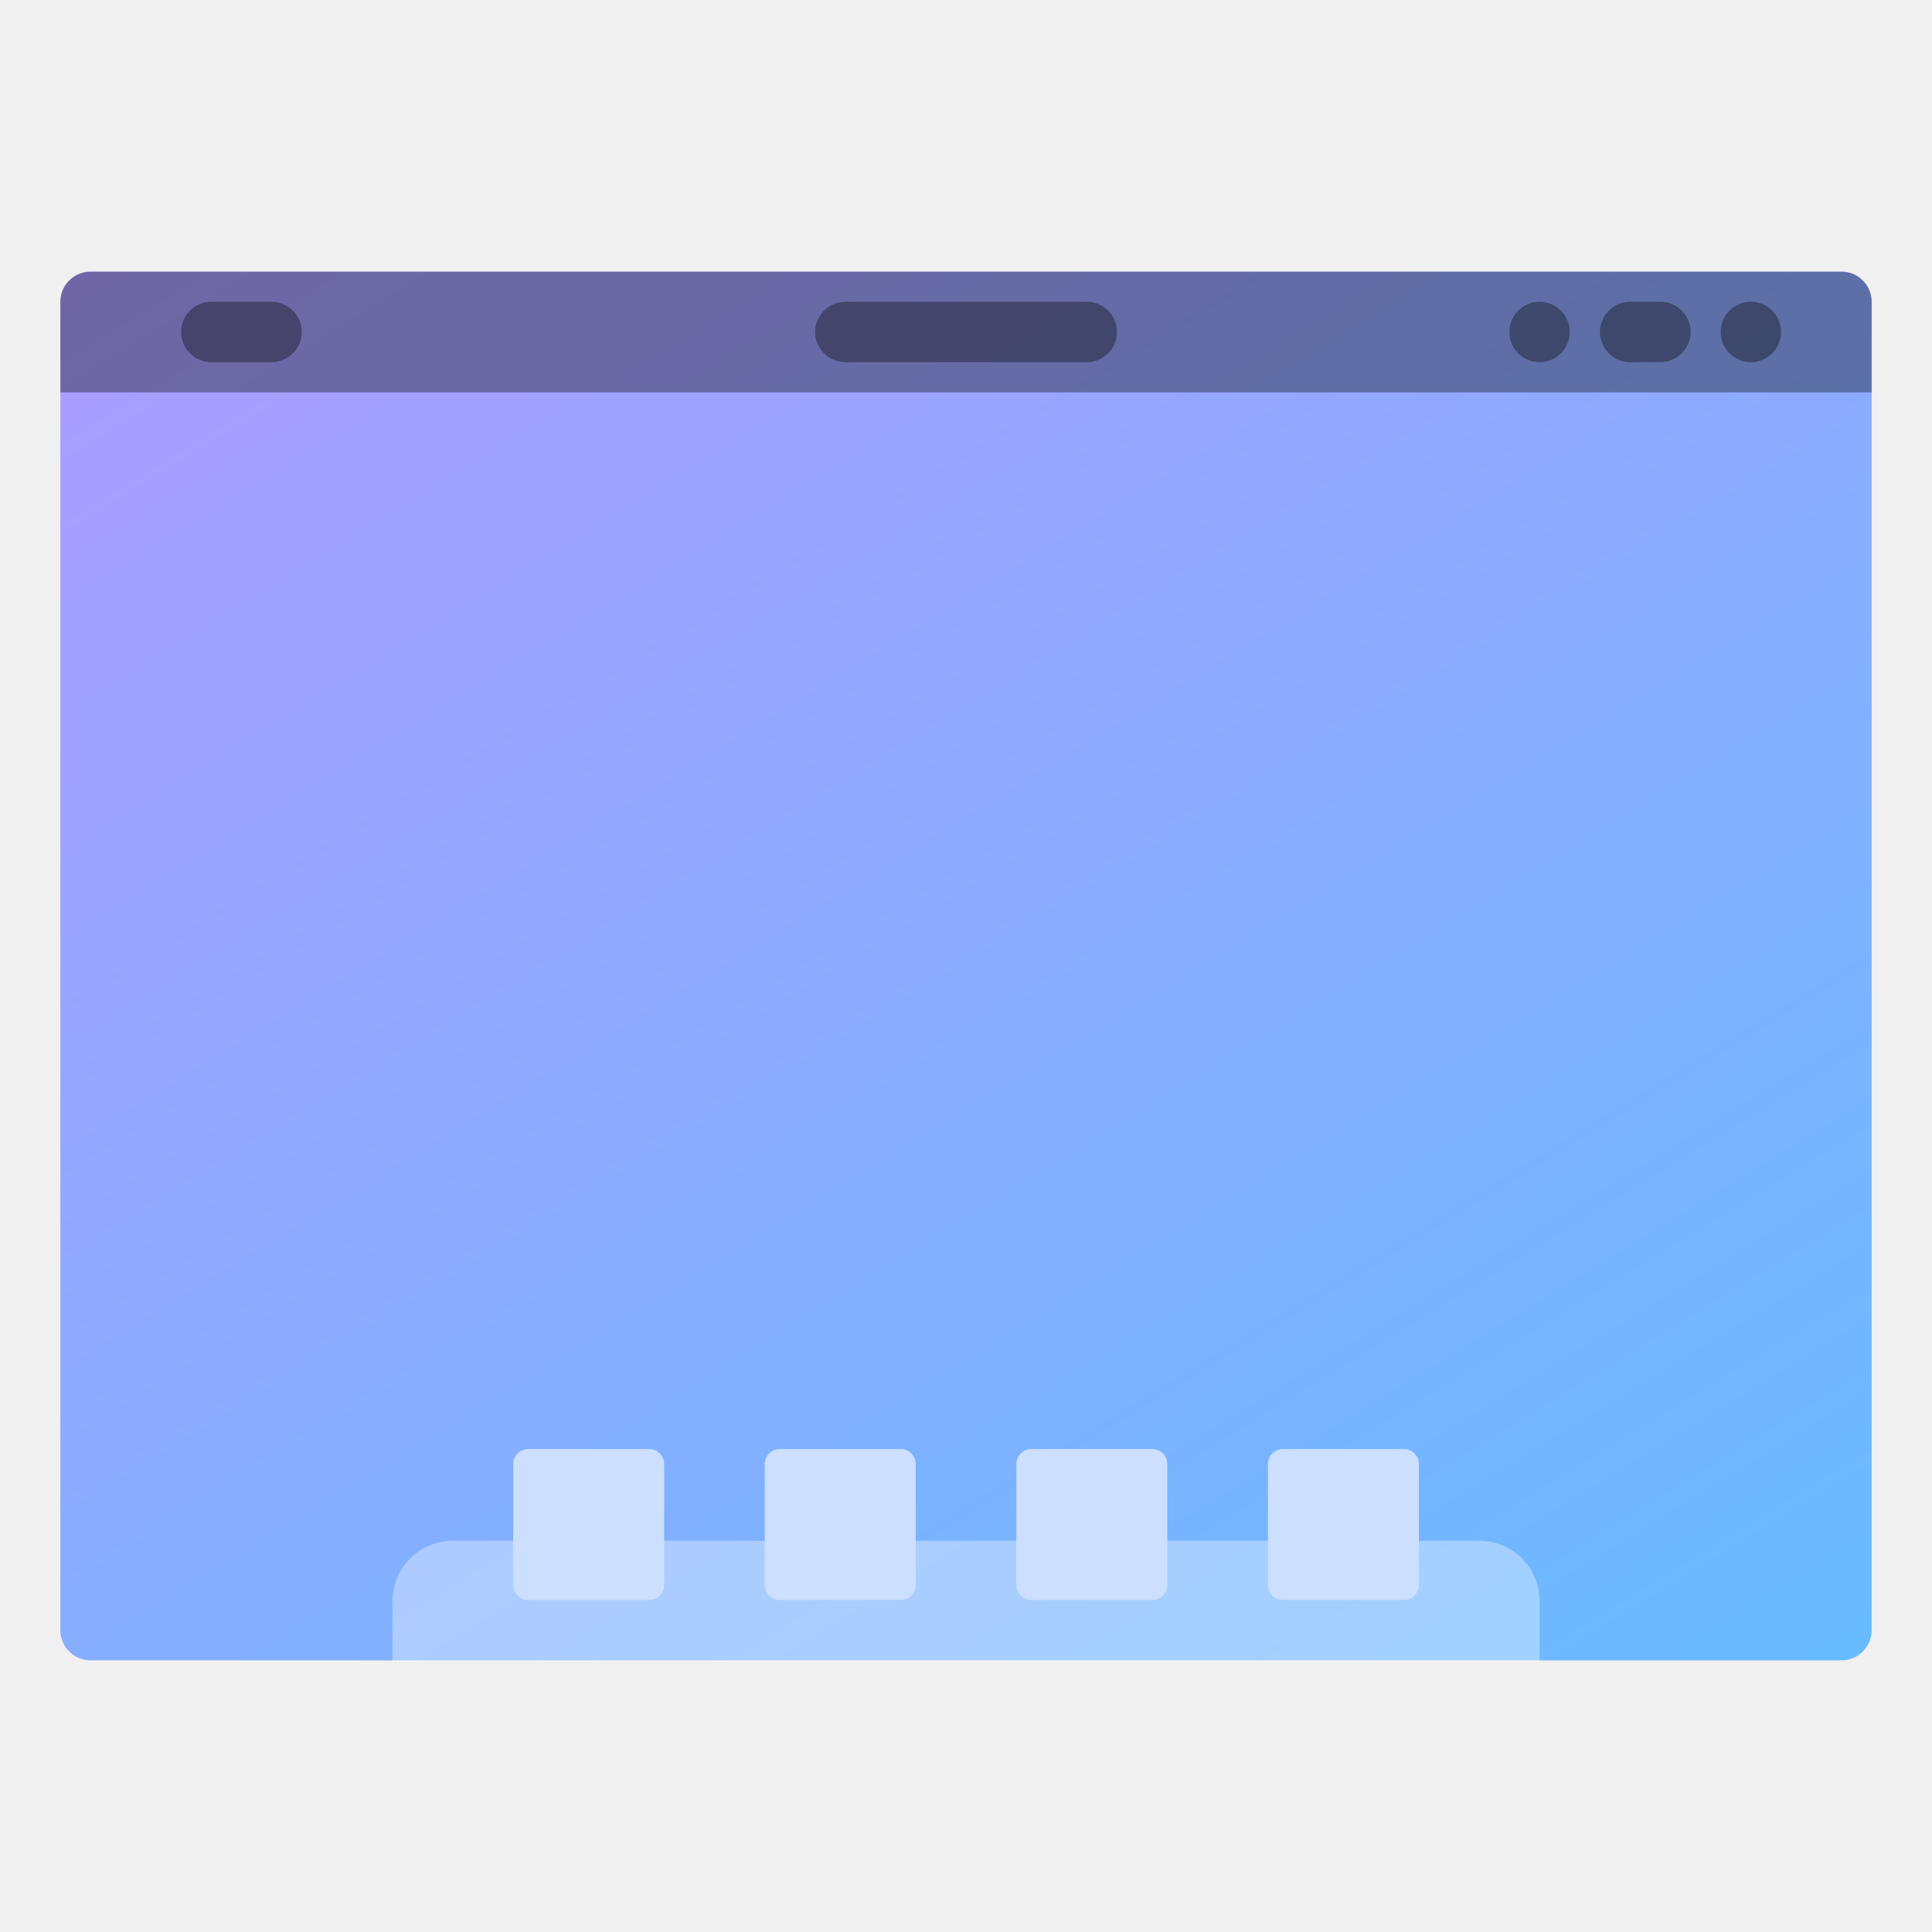
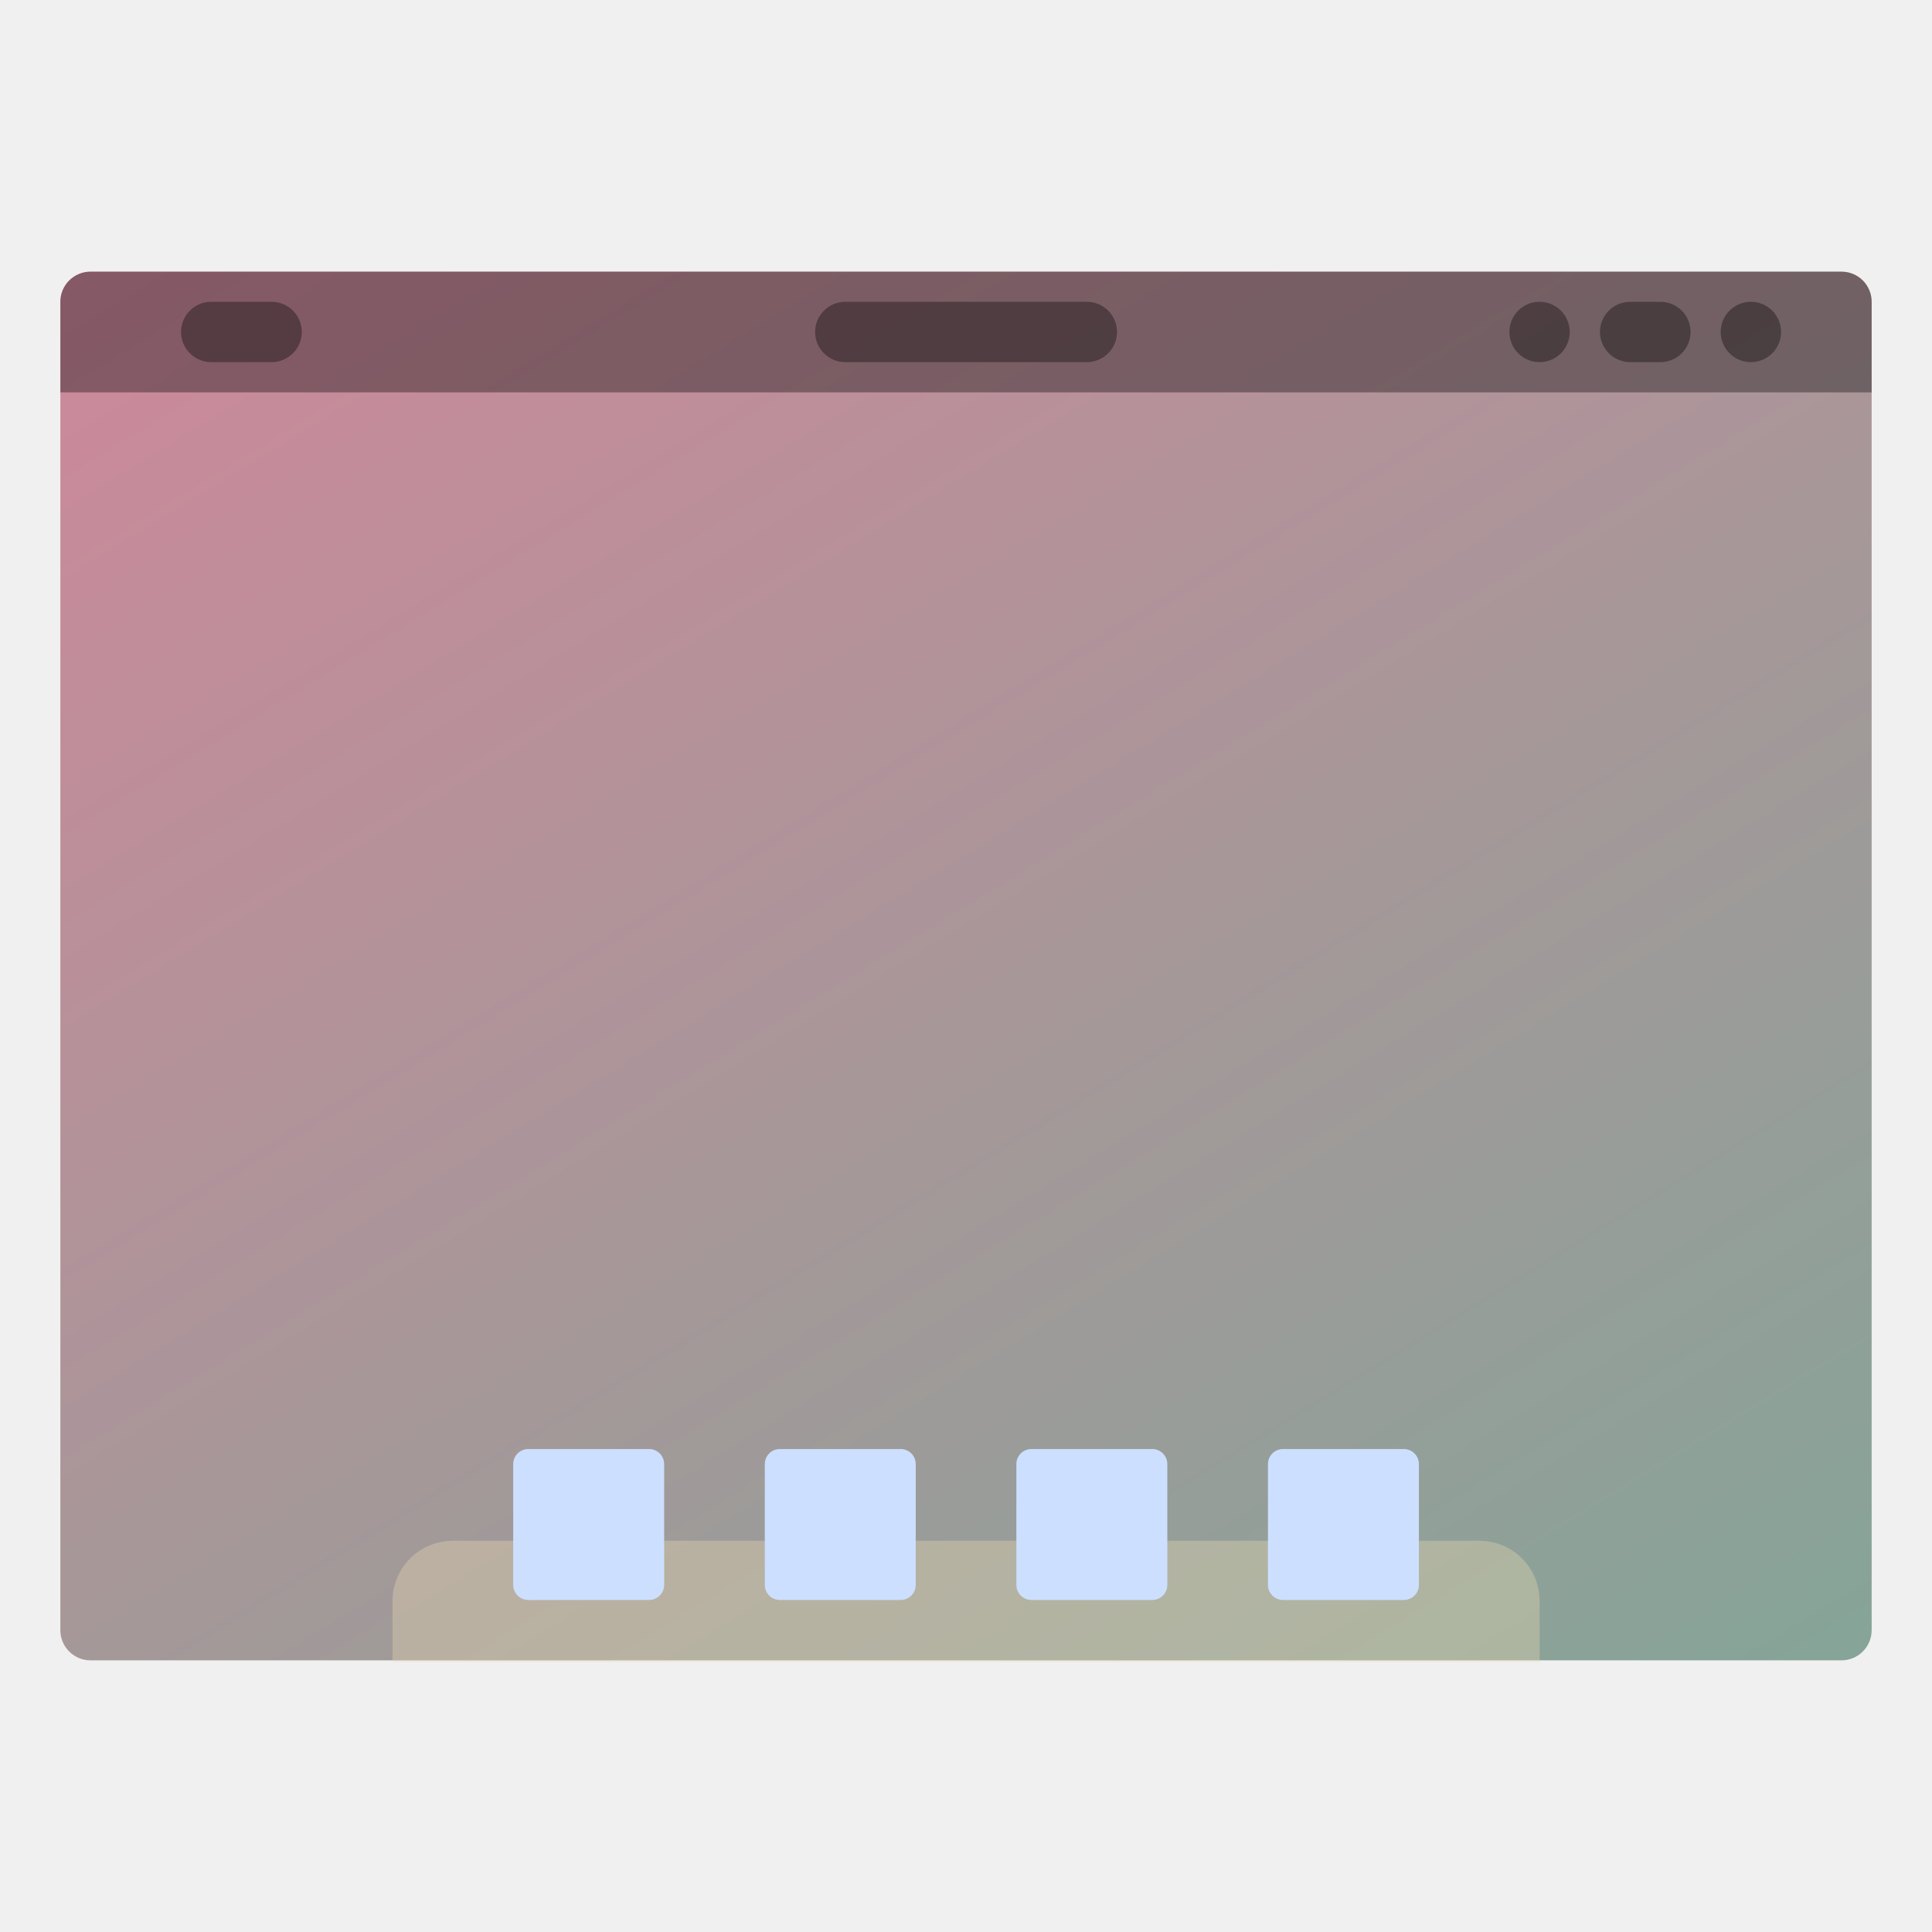
<svg xmlns="http://www.w3.org/2000/svg" width="64" height="64" version="1.1" viewBox="0 0 16.933 16.933">
  <defs>
    <linearGradient id="a" x1="13.229" x2="2.117" y1="297" y2="280.07" gradientTransform="matrix(1.0714 0 0 1 -.605 -280.07)" gradientUnits="userSpaceOnUse">
-       <stop stop-color="#66bcff" offset="0" />
-       <stop stop-color="#b29aff" offset="1" />
+       <stop stop-color="#83a598" offset="0" />
+       <stop stop-color="#d3869b" offset="1" />
    </linearGradient>
  </defs>
  <path d="m0.794 2.381h15.346c0.146 0 0.264 0.118 0.264 0.264v11.642a0.264 0.264 0 0 1-0.264 0.265h-15.346a0.264 0.264 0 0 1-0.265-0.265v-11.642c0-0.146 0.118-0.264 0.265-0.264z" fill="url(#a)" style="paint-order:stroke markers fill" />
-   <path d="m3.969 13.504c-0.293 0-0.529 0.236-0.529 0.529v0.532h10.054v-0.532c0-0.293-0.236-0.529-0.529-0.529z" fill="#fff" opacity=".35" style="paint-order:stroke markers fill" />
+   <path d="m3.969 13.504c-0.293 0-0.529 0.236-0.529 0.529v0.532h10.054v-0.532c0-0.293-0.236-0.529-0.529-0.529z" fill="#ebdbb2" opacity=".35" style="paint-order:stroke markers fill" />
  <rect x="1.587" y="2.645" width="1.058" height=".529" ry=".265" opacity=".35" style="paint-order:stroke markers fill" />
  <rect x="7.144" y="2.645" width="2.646" height=".529" ry=".265" opacity=".35" style="paint-order:stroke markers fill" />
  <rect x="15.081" y="2.645" width=".529" height=".529" ry=".265" opacity=".35" style="paint-order:stroke markers fill" />
  <rect x="14.023" y="2.645" width=".794" height=".529" ry=".265" opacity=".35" style="paint-order:stroke markers fill" />
  <rect x="13.229" y="2.645" width=".529" height=".529" ry=".265" opacity=".35" style="paint-order:stroke markers fill" />
  <g fill="#ccdfff">
    <rect x="4.498" y="12.7" width="1.323" height="1.323" ry=".132" style="paint-order:stroke markers fill" />
    <rect x="6.703" y="12.7" width="1.323" height="1.323" ry=".132" style="paint-order:stroke markers fill" />
    <rect x="8.908" y="12.7" width="1.323" height="1.323" ry=".132" style="paint-order:stroke markers fill" />
    <rect x="11.113" y="12.7" width="1.323" height="1.323" ry=".132" style="paint-order:stroke markers fill" />
  </g>
  <path d="m0.794 2.381a0.264 0.264 0 0 0-0.265 0.265v0.793h15.875v-0.793a0.264 0.264 0 0 0-0.264-0.265z" opacity=".35" style="paint-order:stroke markers fill" />
</svg>
